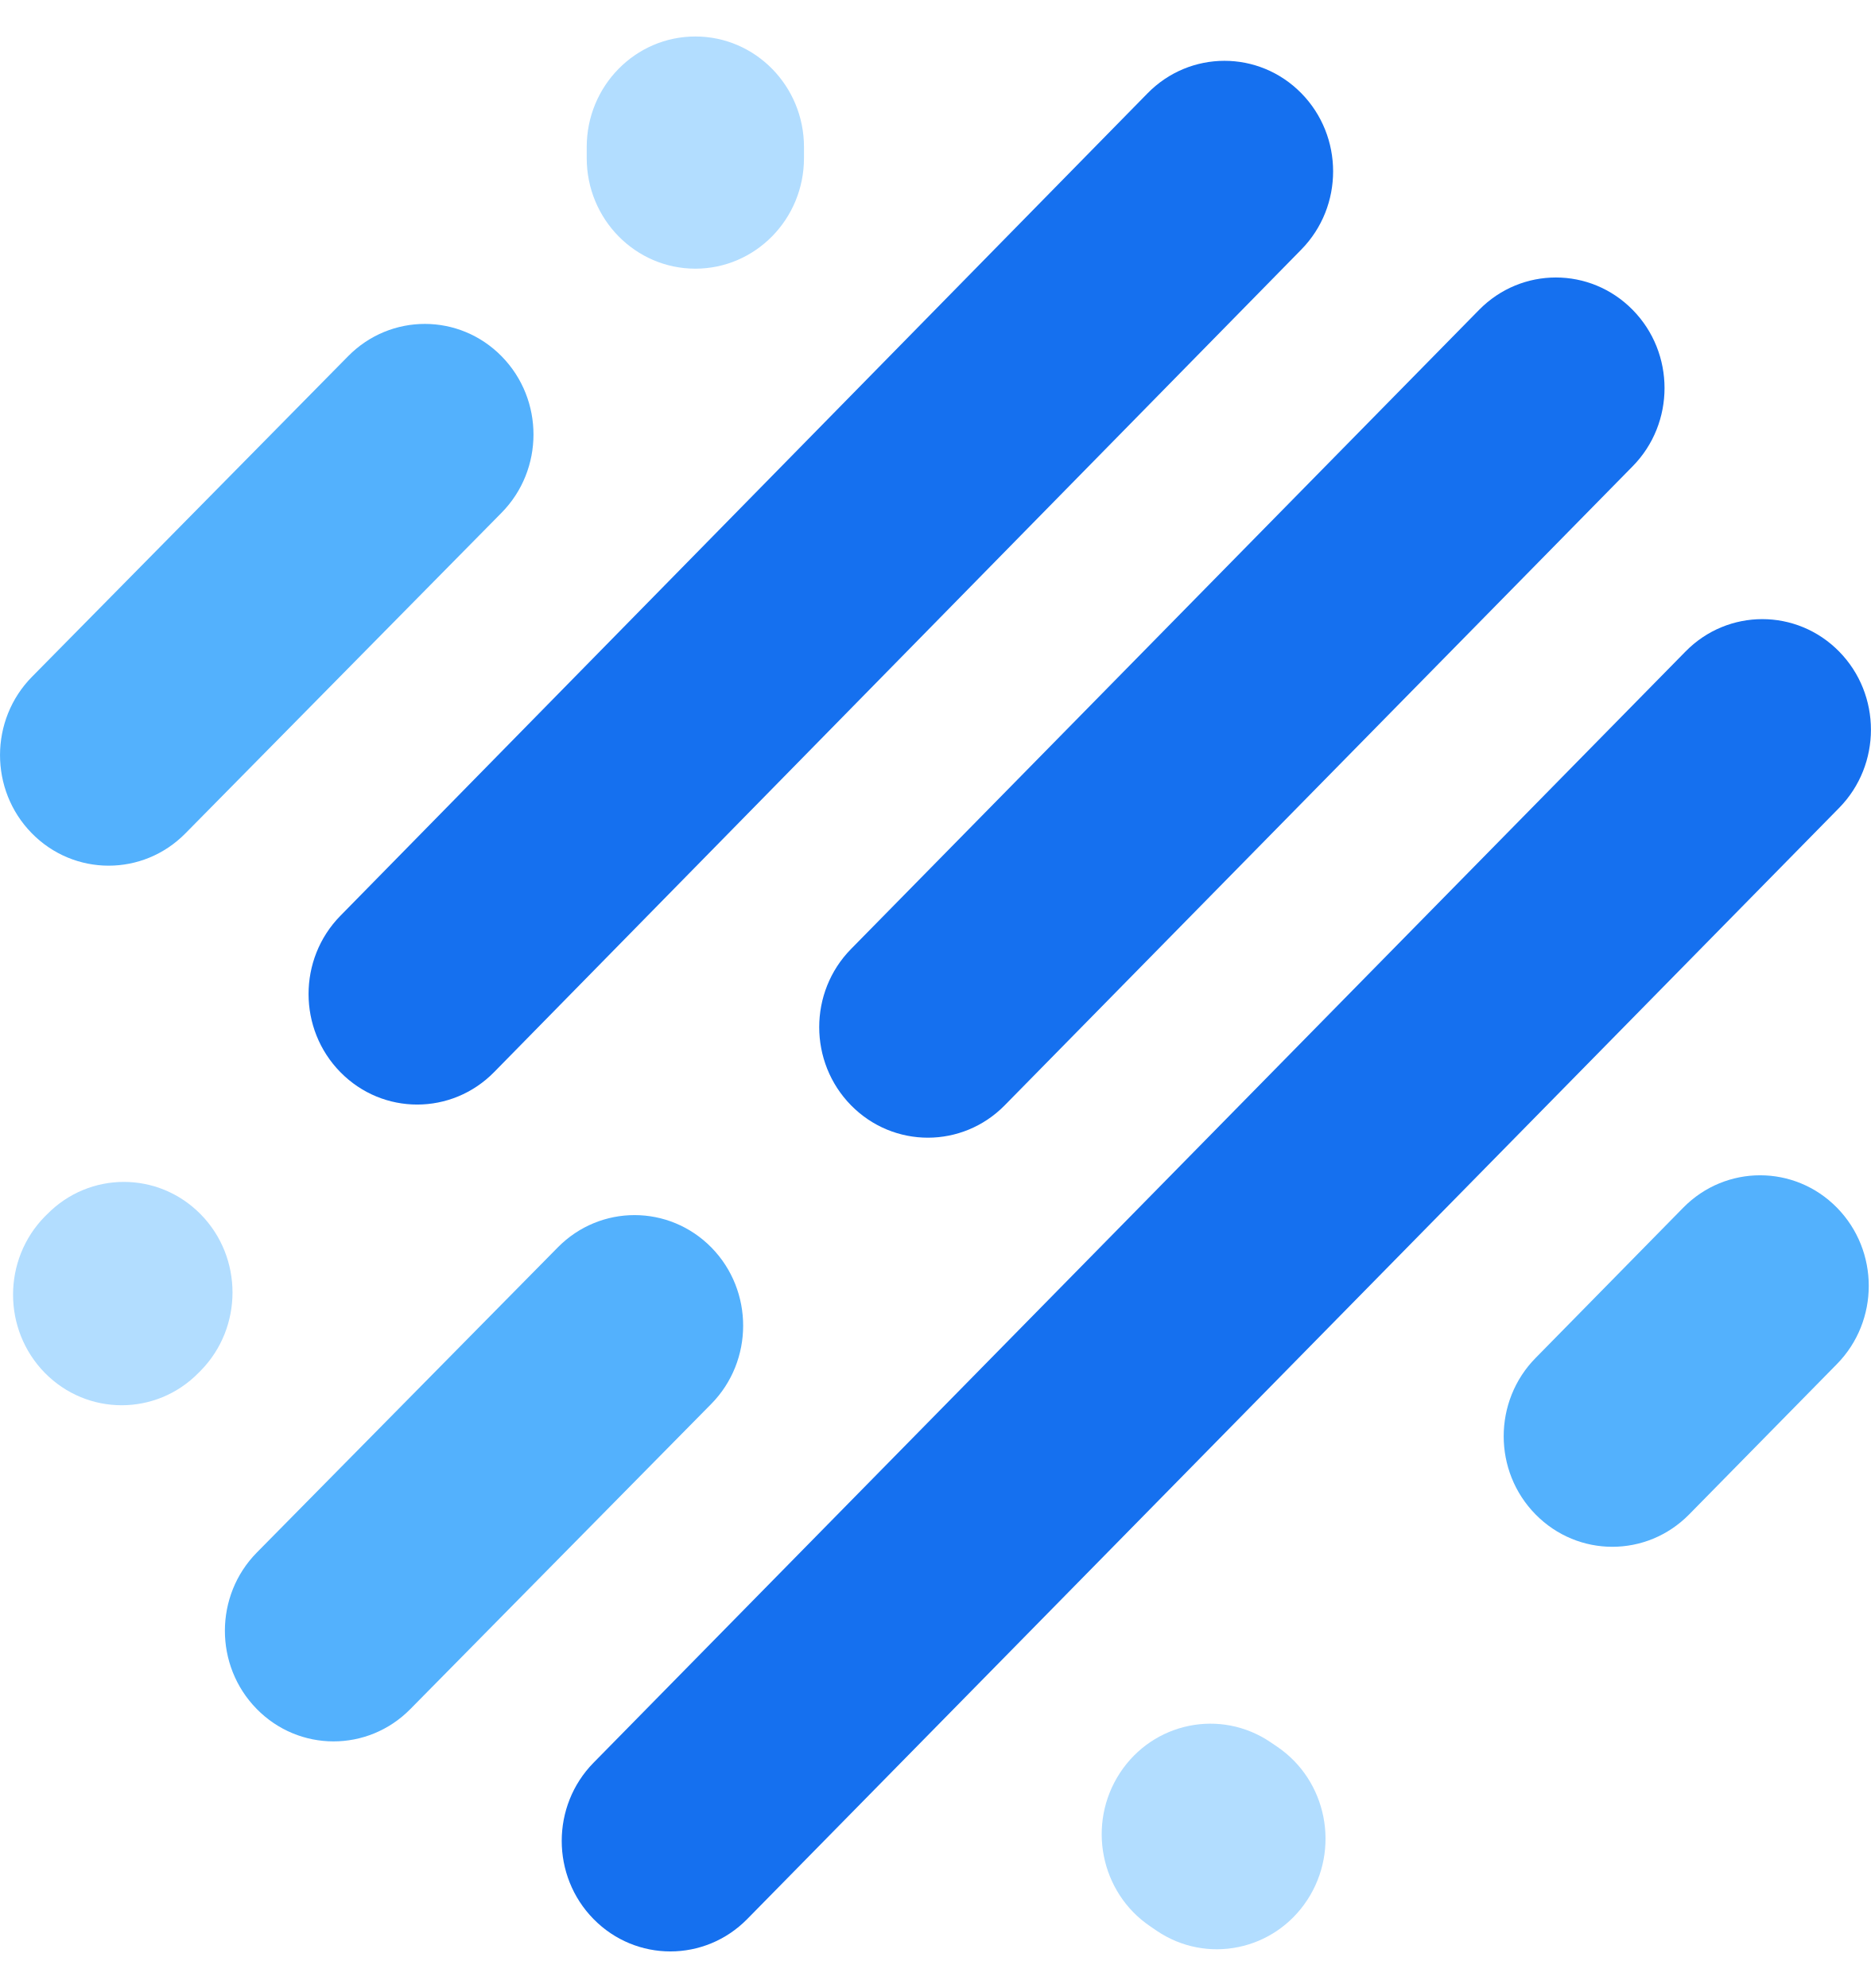
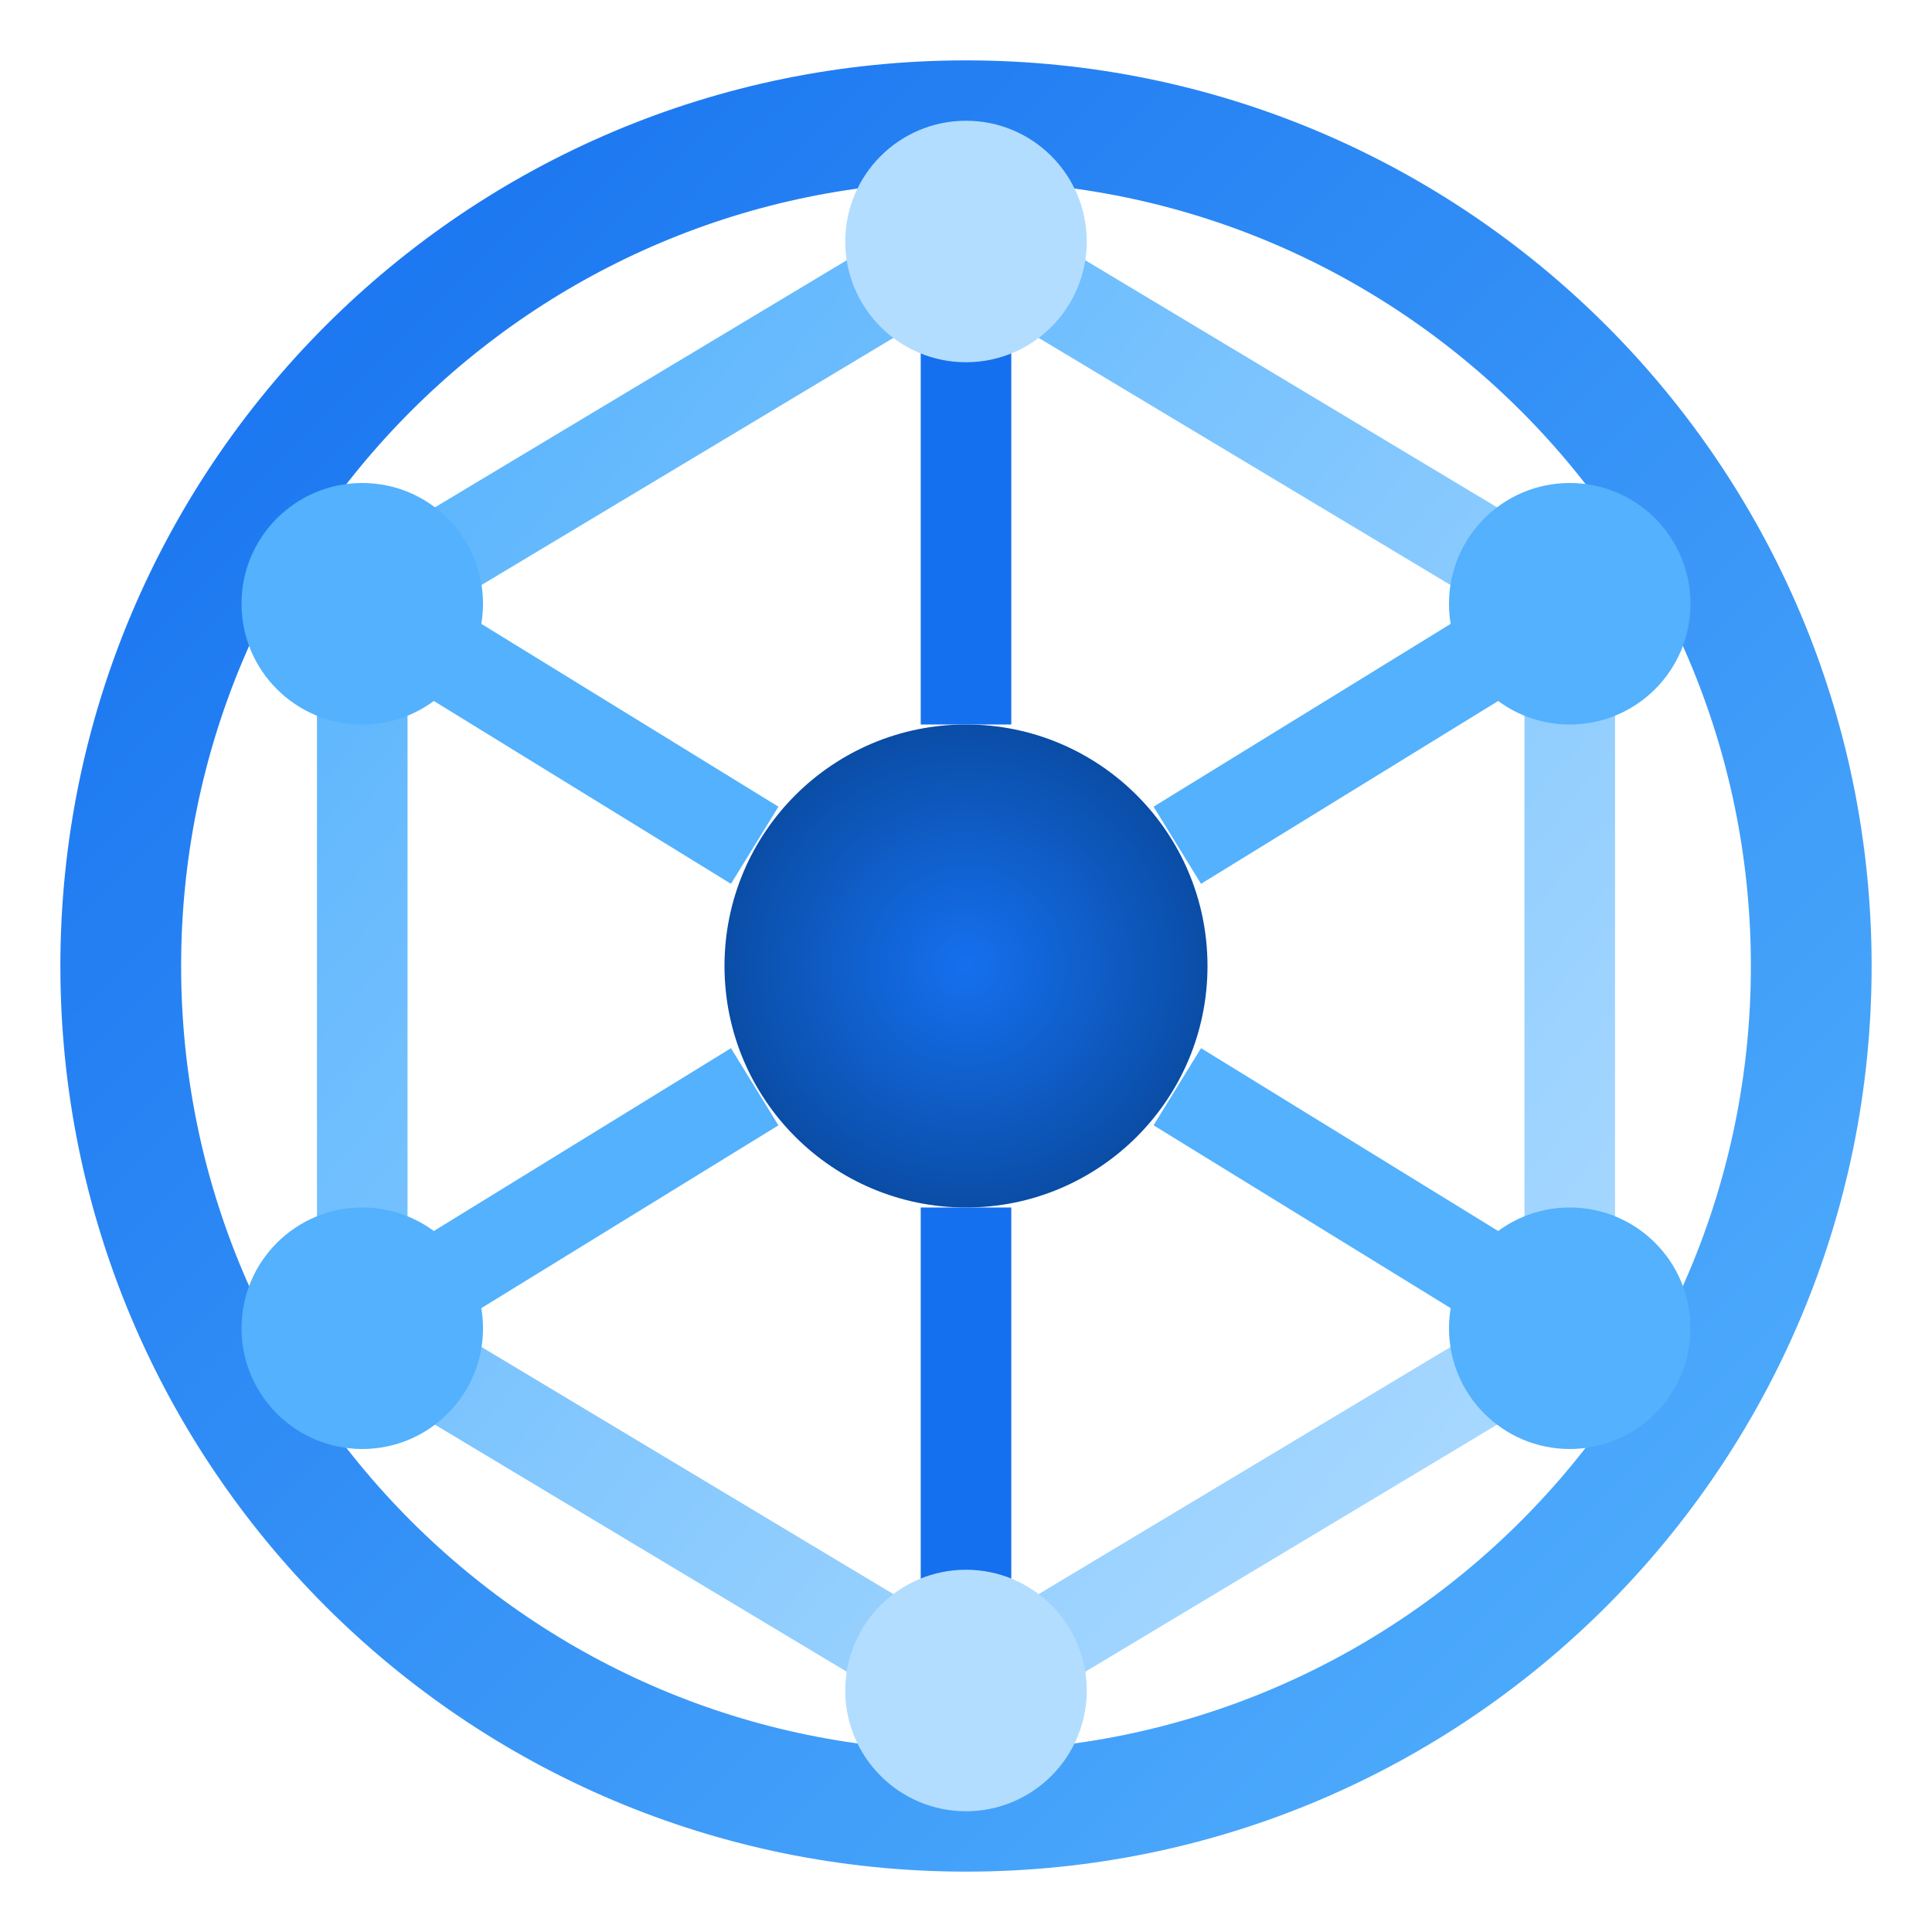
- <svg xmlns="http://www.w3.org/2000/svg" width="32" height="34" viewBox="0 0 32 34" fill="none">
-   <path fill-rule="evenodd" clip-rule="evenodd" d="M3.433 20.768C4.158 21.506 4.158 22.703 3.433 23.442L3.395 23.48C2.67 24.218 1.493 24.218 0.767 23.48C0.042 22.741 0.042 21.544 0.767 20.805L0.805 20.768C1.53 20.029 2.707 20.029 3.433 20.768Z" fill="#B2DDFF" />
-   <path fill-rule="evenodd" clip-rule="evenodd" d="M12.169 21.337C12.893 22.077 12.891 23.275 12.164 24.012L7.017 29.231C6.29 29.968 5.113 29.966 4.389 29.226C3.664 28.486 3.666 27.289 4.393 26.552L9.541 21.333C10.268 20.596 11.444 20.598 12.169 21.337Z" fill="#53B1FD" />
-   <path fill-rule="evenodd" clip-rule="evenodd" d="M19.155 30.322C19.724 29.453 20.878 29.218 21.732 29.797L21.844 29.873C22.698 30.452 22.928 31.626 22.359 32.495C21.79 33.364 20.636 33.599 19.782 33.02L19.671 32.944C18.817 32.365 18.586 31.191 19.155 30.322Z" fill="#B2DDFF" />
-   <path fill-rule="evenodd" clip-rule="evenodd" d="M31.418 20.654C32.144 21.393 32.144 22.59 31.418 23.329L28.891 25.9C28.165 26.639 26.989 26.639 26.263 25.9C25.537 25.162 25.537 23.965 26.263 23.226L28.79 20.654C29.516 19.916 30.693 19.916 31.418 20.654Z" fill="#53B1FD" />
-   <path fill-rule="evenodd" clip-rule="evenodd" d="M31.456 11.143C32.181 11.881 32.181 13.079 31.456 13.817L12.78 32.821C12.054 33.559 10.877 33.559 10.152 32.821C9.426 32.083 9.426 30.885 10.152 30.147L28.828 11.143C29.553 10.404 30.73 10.404 31.456 11.143Z" fill="#1570EF" />
-   <path fill-rule="evenodd" clip-rule="evenodd" d="M27.925 5.3C28.651 6.038 28.651 7.236 27.925 7.974L17.184 18.904C16.458 19.642 15.282 19.642 14.556 18.904C13.83 18.165 13.83 16.968 14.556 16.23L25.297 5.3C26.023 4.561 27.199 4.561 27.925 5.3Z" fill="#1570EF" />
-   <path fill-rule="evenodd" clip-rule="evenodd" d="M22.256 1.593C22.982 2.331 22.983 3.528 22.258 4.267L8.451 18.336C7.725 19.075 6.549 19.076 5.823 18.338C5.096 17.6 5.096 16.402 5.821 15.663L19.628 1.595C20.353 0.856 21.53 0.855 22.256 1.593Z" fill="#1570EF" />
-   <path fill-rule="evenodd" clip-rule="evenodd" d="M8.582 6.096C9.307 6.836 9.305 8.033 8.578 8.77L3.17 14.254C2.443 14.991 1.266 14.989 0.542 14.249C-0.182 13.51 -0.18 12.312 0.547 11.575L5.954 6.092C6.681 5.354 7.858 5.356 8.582 6.096Z" fill="#53B1FD" />
-   <path fill-rule="evenodd" clip-rule="evenodd" d="M11.893 0.624C12.919 0.624 13.751 1.471 13.751 2.515V2.704C13.751 3.748 12.919 4.595 11.893 4.595C10.867 4.595 10.035 3.748 10.035 2.704V2.515C10.035 1.471 10.867 0.624 11.893 0.624Z" fill="#B2DDFF" />
+ <svg xmlns="http://www.w3.org/2000/svg" width="32" height="32" viewBox="0 0 32 32" fill="none">
+   <circle cx="16" cy="16" r="14" stroke="url(#gradient1)" stroke-width="2" fill="none" />
+   <polygon points="16,4 26,10 26,22 16,28 6,22 6,10" stroke="url(#gradient2)" stroke-width="1.5" fill="none" />
+   <circle cx="16" cy="16" r="4" fill="url(#gradient3)" />
+   <line x1="16" y1="12" x2="16" y2="4" stroke="#1570EF" stroke-width="1.5" />
+   <line x1="16" y1="20" x2="16" y2="28" stroke="#1570EF" stroke-width="1.5" />
+   <line x1="12.5" y1="14" x2="6" y2="10" stroke="#53B1FD" stroke-width="1.5" />
+   <line x1="19.5" y1="14" x2="26" y2="10" stroke="#53B1FD" stroke-width="1.5" />
+   <line x1="12.5" y1="18" x2="6" y2="22" stroke="#53B1FD" stroke-width="1.5" />
+   <line x1="19.5" y1="18" x2="26" y2="22" stroke="#53B1FD" stroke-width="1.5" />
+   <circle cx="16" cy="4" r="2" fill="#B2DDFF" />
+   <circle cx="16" cy="28" r="2" fill="#B2DDFF" />
+   <circle cx="6" cy="10" r="2" fill="#53B1FD" />
+   <circle cx="26" cy="10" r="2" fill="#53B1FD" />
+   <circle cx="6" cy="22" r="2" fill="#53B1FD" />
+   <circle cx="26" cy="22" r="2" fill="#53B1FD" />
+   <defs>
+     <linearGradient id="gradient1" x1="0%" y1="0%" x2="100%" y2="100%">
+       <stop offset="0%" style="stop-color:#1570EF" />
+       <stop offset="100%" style="stop-color:#53B1FD" />
+     </linearGradient>
+     <linearGradient id="gradient2" x1="0%" y1="0%" x2="100%" y2="100%">
+       <stop offset="0%" style="stop-color:#53B1FD" />
+       <stop offset="100%" style="stop-color:#B2DDFF" />
+     </linearGradient>
+     <radialGradient id="gradient3" cx="50%" cy="50%" r="50%">
+       <stop offset="0%" style="stop-color:#1570EF" />
+       <stop offset="100%" style="stop-color:#0A4DA6" />
+     </radialGradient>
+   </defs>
</svg>
